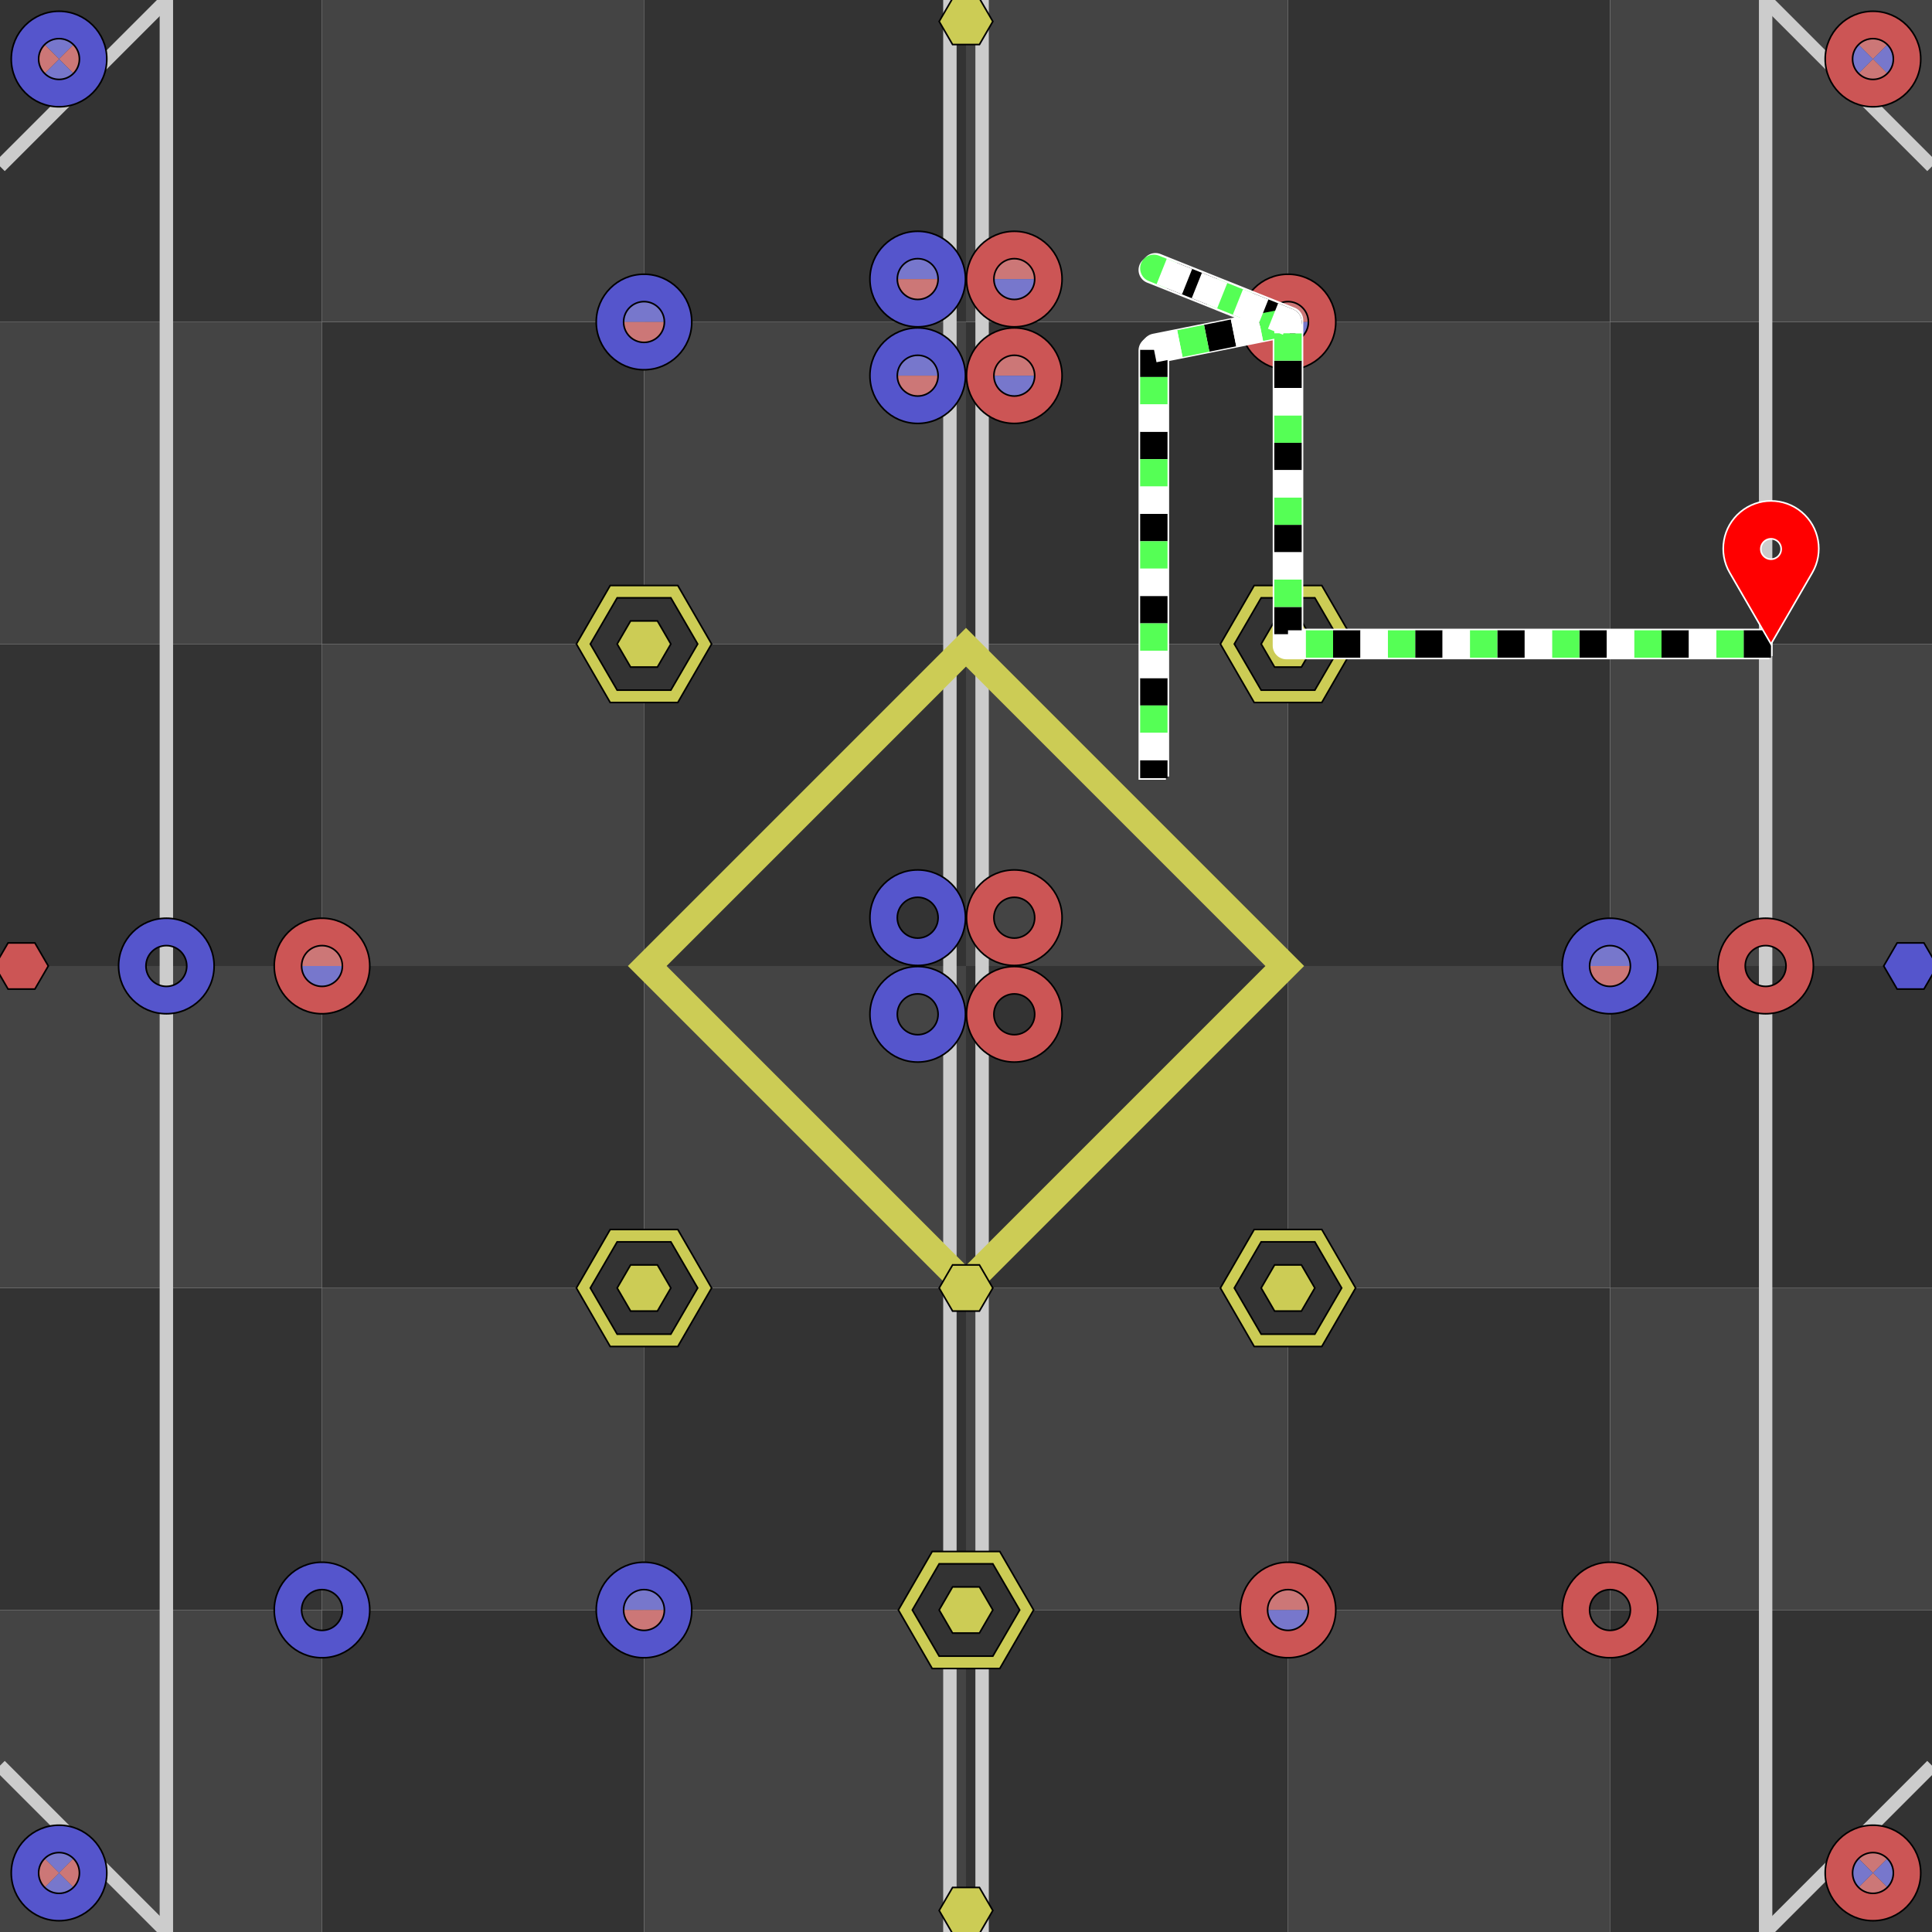
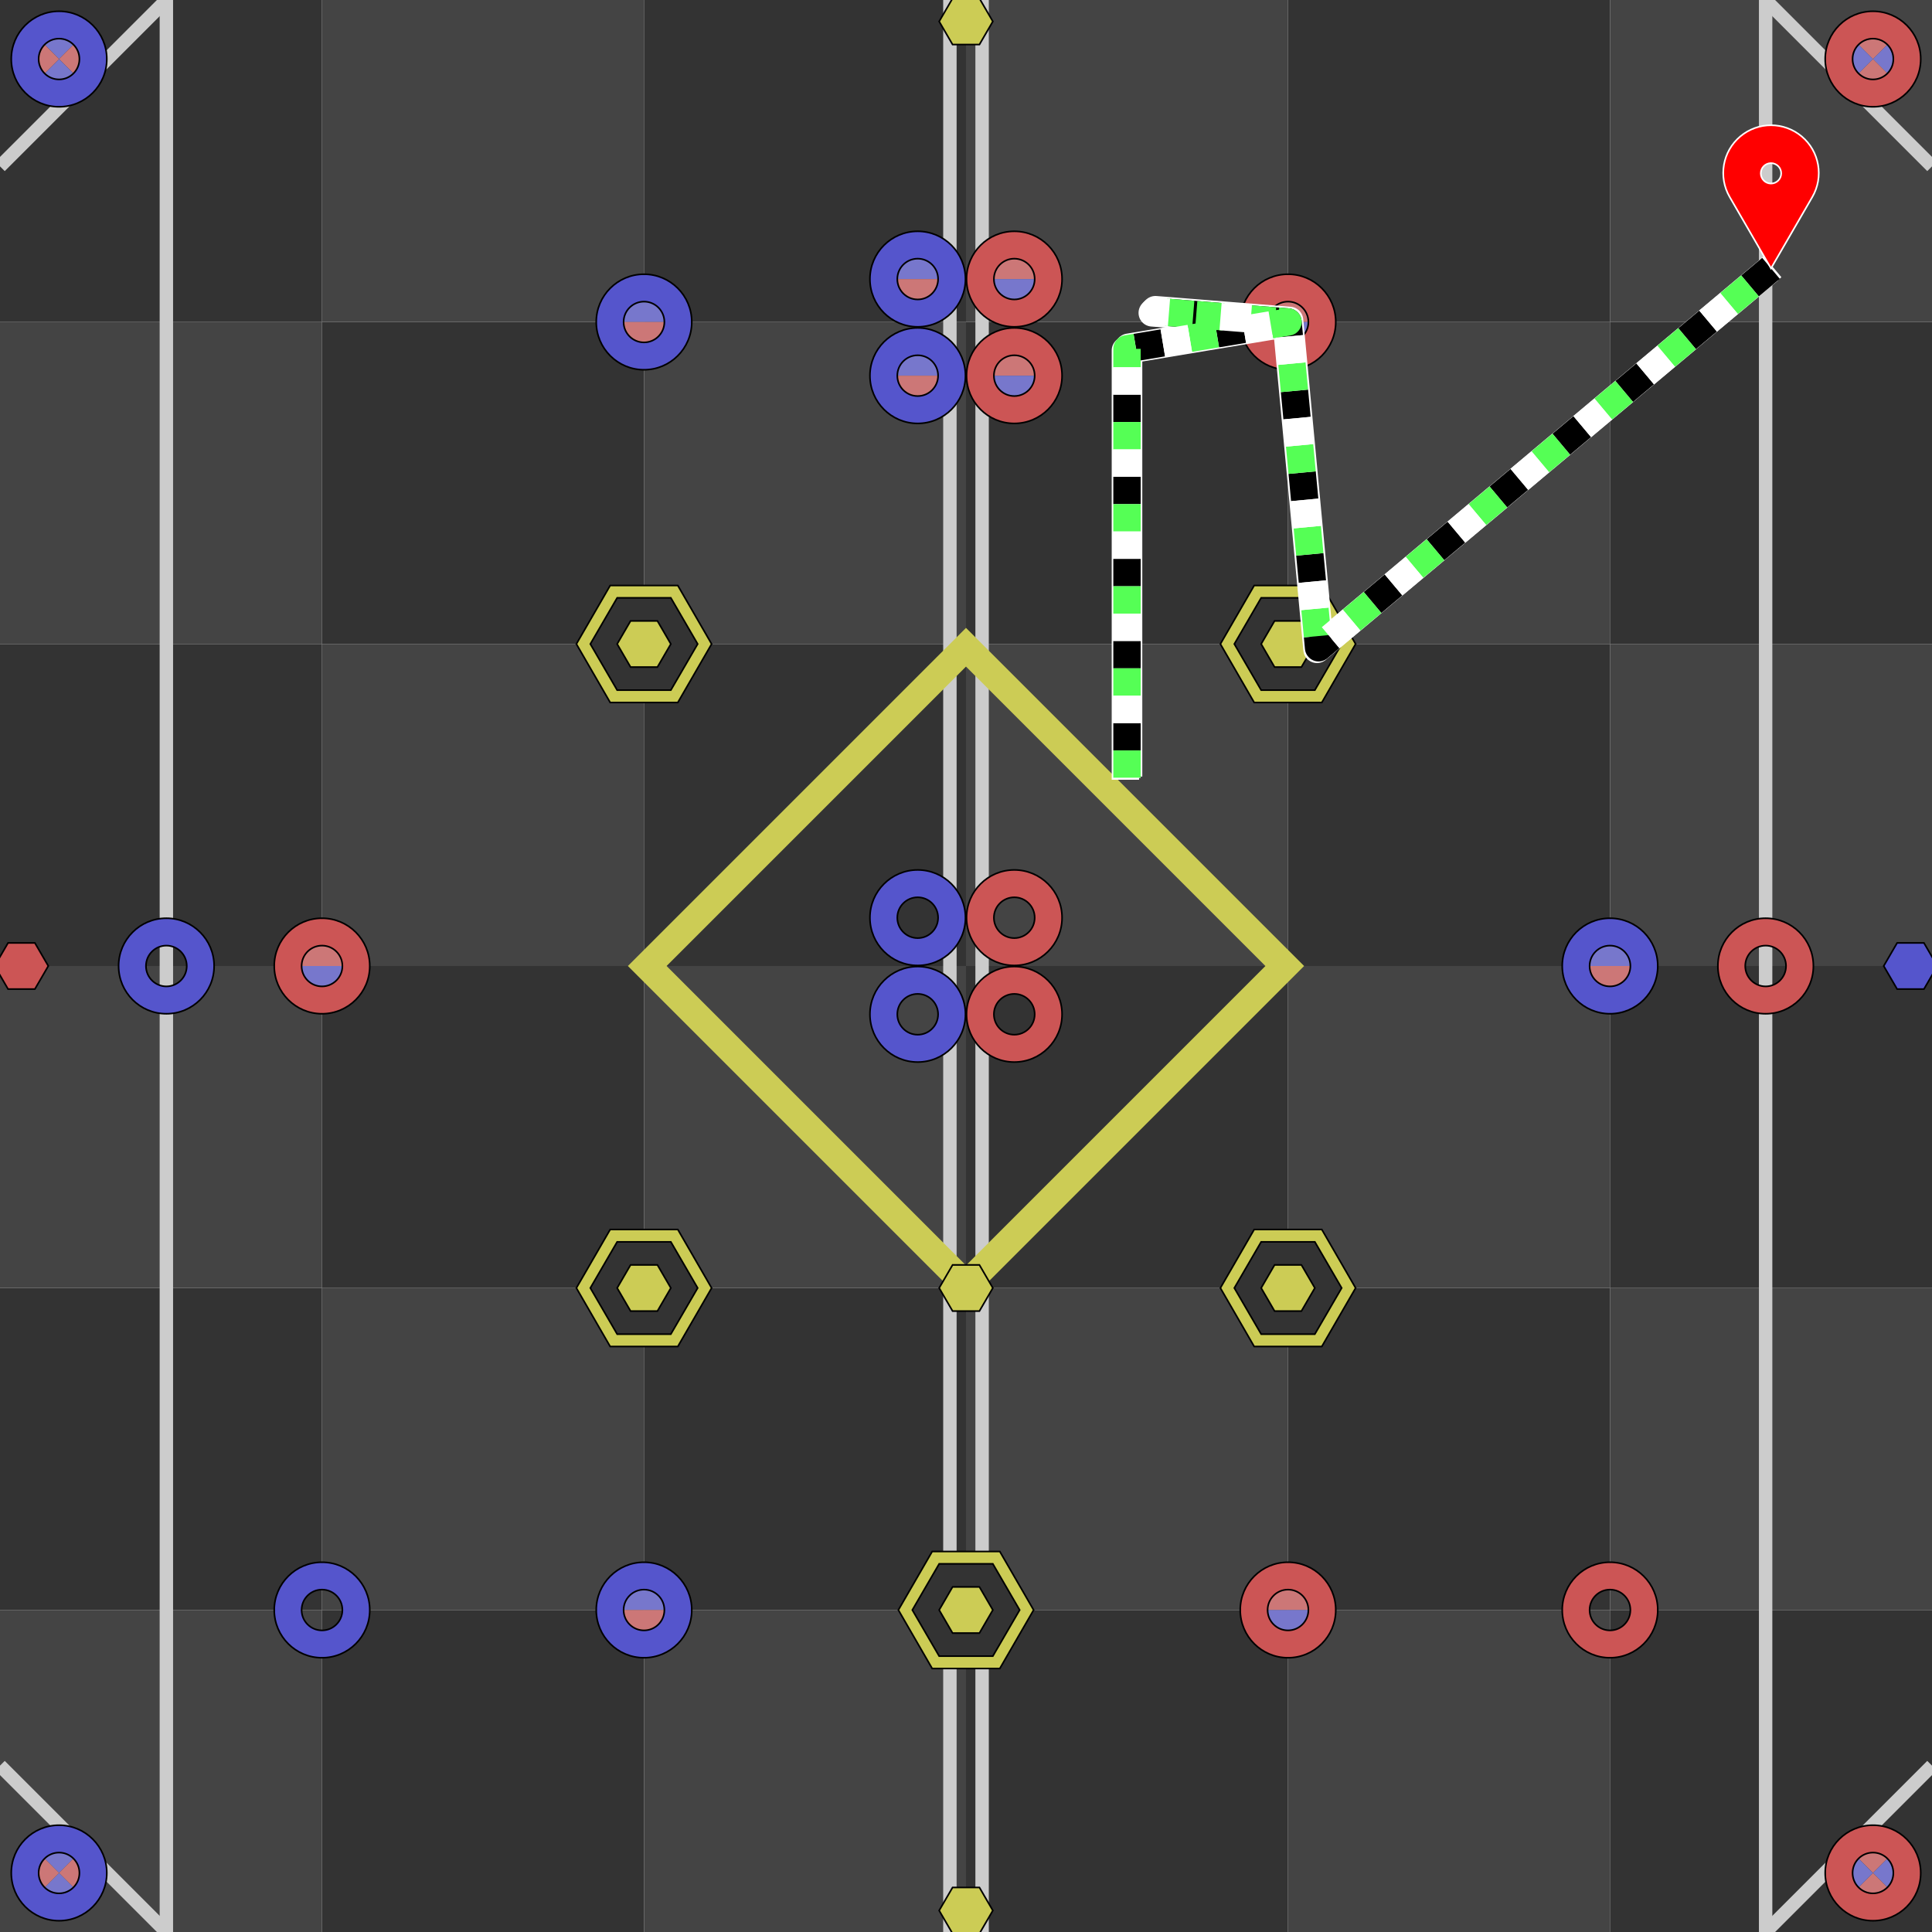
<svg xmlns="http://www.w3.org/2000/svg" version="1.1" width="600" height="600" viewBox="-1800 -1800 3600 3600">
  <g transform="scale(1, -1)">
    <rect x="-1800" y="-1800" width="600" height="600" fill="#444444" />
    <rect x="-1800" y="-1200" width="600" height="600" fill="#333333" />
    <rect x="-1800" y="-600" width="600" height="600" fill="#444444" />
    <rect x="-1800" y="0" width="600" height="600" fill="#333333" />
    <rect x="-1800" y="600" width="600" height="600" fill="#444444" />
    <rect x="-1800" y="1200" width="600" height="600" fill="#333333" />
    <rect x="-1200" y="-1800" width="600" height="600" fill="#333333" />
    <rect x="-1200" y="-1200" width="600" height="600" fill="#444444" />
    <rect x="-1200" y="-600" width="600" height="600" fill="#333333" />
    <rect x="-1200" y="0" width="600" height="600" fill="#444444" />
    <rect x="-1200" y="600" width="600" height="600" fill="#333333" />
    <rect x="-1200" y="1200" width="600" height="600" fill="#444444" />
    <rect x="-600" y="-1800" width="600" height="600" fill="#444444" />
    <rect x="-600" y="-1200" width="600" height="600" fill="#333333" />
    <rect x="-600" y="-600" width="600" height="600" fill="#444444" />
    <rect x="-600" y="0" width="600" height="600" fill="#333333" />
    <rect x="-600" y="600" width="600" height="600" fill="#444444" />
    <rect x="-600" y="1200" width="600" height="600" fill="#333333" />
    <rect x="0" y="-1800" width="600" height="600" fill="#333333" />
    <rect x="0" y="-1200" width="600" height="600" fill="#444444" />
    <rect x="0" y="-600" width="600" height="600" fill="#333333" />
    <rect x="0" y="0" width="600" height="600" fill="#444444" />
    <rect x="0" y="600" width="600" height="600" fill="#333333" />
    <rect x="0" y="1200" width="600" height="600" fill="#444444" />
    <rect x="600" y="-1800" width="600" height="600" fill="#444444" />
    <rect x="600" y="-1200" width="600" height="600" fill="#333333" />
    <rect x="600" y="-600" width="600" height="600" fill="#444444" />
    <rect x="600" y="0" width="600" height="600" fill="#333333" />
    <rect x="600" y="600" width="600" height="600" fill="#444444" />
    <rect x="600" y="1200" width="600" height="600" fill="#333333" />
    <rect x="1200" y="-1800" width="600" height="600" fill="#333333" />
    <rect x="1200" y="-1200" width="600" height="600" fill="#444444" />
    <rect x="1200" y="-600" width="600" height="600" fill="#333333" />
    <rect x="1200" y="0" width="600" height="600" fill="#444444" />
    <rect x="1200" y="600" width="600" height="600" fill="#333333" />
    <rect x="1200" y="1200" width="600" height="600" fill="#444444" />
    <line x1="-1490" y1="-1800" x2="-1490" y2="1800" stroke="#cccccc" stroke-width="25" />
    <line x1="-30" y1="-1800" x2="-30" y2="1800" stroke="#cccccc" stroke-width="25" />
    <line x1="30" y1="-1800" x2="30" y2="1800" stroke="#cccccc" stroke-width="25" />
    <line x1="1490" y1="-1800" x2="1490" y2="1800" stroke="#cccccc" stroke-width="25" />
    <line x1="-1800" y1="-1490" x2="-1490" y2="-1800" stroke="#cccccc" stroke-width="25" />
    <line x1="1800" y1="-1490" x2="1490" y2="-1800" stroke="#cccccc" stroke-width="25" />
    <line x1="-1800" y1="1490" x2="-1490" y2="1800" stroke="#cccccc" stroke-width="25" />
    <line x1="1800" y1="1490" x2="1490" y2="1800" stroke="#cccccc" stroke-width="25" />
    <rect x="-420" y="-420" width="840" height="840" transform="rotate(45)" stroke="#cccc55" fill="none" stroke-width="51" />
    <polygon points="-1710,0 -1735,43 -1785,43 -1810,0 -1785,-43 -1735,-43" fill="#cc5555" stroke="#000000" stroke-width="3" />
    <polygon points="1810,0 1785,43 1735,43 1710,0 1735,-43 1785,-43" fill="#5555cc" stroke="#000000" stroke-width="3" />
    <polygon points="50,1760 25,1803 -25,1803 -50,1760 -25,1717 25,1717" fill="#cccc55" stroke="#000000" stroke-width="3" />
    <polygon points="50,-600 25,-557 -25,-557 -50,-600 -25,-643 25,-643" fill="#cccc55" stroke="#000000" stroke-width="3" />
    <polygon points="50,-1760 25,-1717 -25,-1717 -50,-1760 -25,-1803 25,-1803" fill="#cccc55" stroke="#000000" stroke-width="3" />
    <polygon points="-474,600 -537,709 -663,709 -726,600 -663,491 -537,491" fill="#cccc55" stroke="#000000" stroke-width="3" />
    <polygon points="-500,600 -550,686 -650,686 -700,600 -650,514 -550,514" fill="#333333" stroke="#000000" stroke-width="3" />
    <polygon points="-550,600 -575,643 -625,643 -650,600 -625,557 -575,557" fill="#cccc55" stroke="#000000" stroke-width="3" />
    <polygon points="726,600 663,709 537,709 474,600 537,491 663,491" fill="#cccc55" stroke="#000000" stroke-width="3" />
    <polygon points="700,600 650,686 550,686 500,600 550,514 650,514" fill="#333333" stroke="#000000" stroke-width="3" />
    <polygon points="650,600 625,643 575,643 550,600 575,557 625,557" fill="#cccc55" stroke="#000000" stroke-width="3" />
    <polygon points="-474,-600 -537,-491 -663,-491 -726,-600 -663,-709 -537,-709" fill="#cccc55" stroke="#000000" stroke-width="3" />
    <polygon points="-500,-600 -550,-514 -650,-514 -700,-600 -650,-686 -550,-686" fill="#333333" stroke="#000000" stroke-width="3" />
    <polygon points="-550,-600 -575,-557 -625,-557 -650,-600 -625,-643 -575,-643" fill="#cccc55" stroke="#000000" stroke-width="3" />
    <polygon points="726,-600 663,-491 537,-491 474,-600 537,-709 663,-709" fill="#cccc55" stroke="#000000" stroke-width="3" />
    <polygon points="700,-600 650,-514 550,-514 500,-600 550,-686 650,-686" fill="#333333" stroke="#000000" stroke-width="3" />
    <polygon points="650,-600 625,-557 575,-557 550,-600 575,-643 625,-643" fill="#cccc55" stroke="#000000" stroke-width="3" />
    <polygon points="126,-1200 63,-1091 -63,-1091 -126,-1200 -63,-1309 63,-1309" fill="#cccc55" stroke="#000000" stroke-width="3" />
    <polygon points="100,-1200 50,-1114 -50,-1114 -100,-1200 -50,-1286 50,-1286" fill="#333333" stroke="#000000" stroke-width="3" />
    <polygon points="50,-1200 25,-1157 -25,-1157 -50,-1200 -25,-1243 25,-1243" fill="#cccc55" stroke="#000000" stroke-width="3" />
    <path d="M 1690,1690 l -63,63 a 89,89 0 0,0 126,0 z" fill="#cc7777" />
    <path d="M 1690,1690 l 63,63 a 89,89 0 0,0 0,-126 z" fill="#7777cc" />
    <path d="M 1690,1690 l 63,-63 a 89,89 0 0,0 -126,0 z" fill="#cc7777" />
    <path d="M 1690,1690 l -63,-63 a 89,89 0 0,0 0,126 z" fill="#7777cc" />
    <path d="M 1601,1690 a 89 89 0 0 0 178 0 a 89 89 0 0 0 -178 0 z m 51 0 a 38 38 0 0 0 76 0 a 38 38 0 0 0 -76 0 z" fill="#cc5555" stroke="#000000" stroke-width="3" fill-rule="evenodd" />
    <path d="M 1690,-1690 l -63,63 a 89,89 0 0,0 126,0 z" fill="#cc7777" />
    <path d="M 1690,-1690 l 63,63 a 89,89 0 0,0 0,-126 z" fill="#7777cc" />
    <path d="M 1690,-1690 l 63,-63 a 89,89 0 0,0 -126,0 z" fill="#cc7777" />
    <path d="M 1690,-1690 l -63,-63 a 89,89 0 0,0 0,126 z" fill="#7777cc" />
    <path d="M 1601,-1690 a 89 89 0 0 0 178 0 a 89 89 0 0 0 -178 0 z m 51 0 a 38 38 0 0 0 76 0 a 38 38 0 0 0 -76 0 z" fill="#cc5555" stroke="#000000" stroke-width="3" fill-rule="evenodd" />
    <path d="M -1690,1690 l -63,63 a 89,89 0 0,0 126,0 z" fill="#7777cc" />
    <path d="M -1690,1690 l 63,63 a 89,89 0 0,0 0,-126 z" fill="#cc7777" />
    <path d="M -1690,1690 l 63,-63 a 89,89 0 0,0 -126,0 z" fill="#7777cc" />
    <path d="M -1690,1690 l -63,-63 a 89,89 0 0,0 0,126 z" fill="#cc7777" />
    <path d="M -1779,1690 a 89 89 0 0 0 178 0 a 89 89 0 0 0 -178 0 z m 51 0 a 38 38 0 0 0 76 0 a 38 38 0 0 0 -76 0 z" fill="#5555cc" stroke="#000000" stroke-width="3" fill-rule="evenodd" />
    <path d="M -1690,-1690 l -63,63 a 89,89 0 0,0 126,0 z" fill="#7777cc" />
    <path d="M -1690,-1690 l 63,63 a 89,89 0 0,0 0,-126 z" fill="#cc7777" />
    <path d="M -1690,-1690 l 63,-63 a 89,89 0 0,0 -126,0 z" fill="#7777cc" />
    <path d="M -1690,-1690 l -63,-63 a 89,89 0 0,0 0,126 z" fill="#cc7777" />
    <path d="M -1779,-1690 a 89 89 0 0 0 178 0 a 89 89 0 0 0 -178 0 z m 51 0 a 38 38 0 0 0 76 0 a 38 38 0 0 0 -76 0 z" fill="#5555cc" stroke="#000000" stroke-width="3" fill-rule="evenodd" />
    <path d="M 1,1280 a 89,89 0 1,0 178,0" fill="#cc7777" />
    <path d="M 1,1280 a 89,89 0 1,1 178,0" fill="#7777cc" />
    <path d="M 1,1280 a 89 89 0 0 0 178 0 a 89 89 0 0 0 -178 0 z m 51 0 a 38 38 0 0 0 76 0 a 38 38 0 0 0 -76 0 z" fill="#cc5555" stroke="#000000" stroke-width="3" fill-rule="evenodd" />
    <path d="M 511,1200 a 89,89 0 1,0 178,0" fill="#cc7777" />
    <path d="M 511,1200 a 89,89 0 1,1 178,0" fill="#7777cc" />
    <path d="M 511,1200 a 89 89 0 0 0 178 0 a 89 89 0 0 0 -178 0 z m 51 0 a 38 38 0 0 0 76 0 a 38 38 0 0 0 -76 0 z" fill="#cc5555" stroke="#000000" stroke-width="3" fill-rule="evenodd" />
    <path d="M 1,1100 a 89,89 0 1,0 178,0" fill="#cc7777" />
    <path d="M 1,1100 a 89,89 0 1,1 178,0" fill="#7777cc" />
    <path d="M 1,1100 a 89 89 0 0 0 178 0 a 89 89 0 0 0 -178 0 z m 51 0 a 38 38 0 0 0 76 0 a 38 38 0 0 0 -76 0 z" fill="#cc5555" stroke="#000000" stroke-width="3" fill-rule="evenodd" />
    <path d="M -1289,0 a 89,89 0 1,0 178,0" fill="#cc7777" />
    <path d="M -1289,0 a 89,89 0 1,1 178,0" fill="#7777cc" />
    <path d="M -1289,0 a 89 89 0 0 0 178 0 a 89 89 0 0 0 -178 0 z m 51 0 a 38 38 0 0 0 76 0 a 38 38 0 0 0 -76 0 z" fill="#cc5555" stroke="#000000" stroke-width="3" fill-rule="evenodd" />
    <path d="M 511,-1200 a 89,89 0 1,0 178,0" fill="#cc7777" />
    <path d="M 511,-1200 a 89,89 0 1,1 178,0" fill="#7777cc" />
    <path d="M 511,-1200 a 89 89 0 0 0 178 0 a 89 89 0 0 0 -178 0 z m 51 0 a 38 38 0 0 0 76 0 a 38 38 0 0 0 -76 0 z" fill="#cc5555" stroke="#000000" stroke-width="3" fill-rule="evenodd" />
    <path d="M -179,1280 a 89,89 0 1,0 178,0" fill="#7777cc" />
    <path d="M -179,1280 a 89,89 0 1,1 178,0" fill="#cc7777" />
    <path d="M -179,1280 a 89 89 0 0 0 178 0 a 89 89 0 0 0 -178 0 z m 51 0 a 38 38 0 0 0 76 0 a 38 38 0 0 0 -76 0 z" fill="#5555cc" stroke="#000000" stroke-width="3" fill-rule="evenodd" />
    <path d="M -689,1200 a 89,89 0 1,0 178,0" fill="#7777cc" />
    <path d="M -689,1200 a 89,89 0 1,1 178,0" fill="#cc7777" />
    <path d="M -689,1200 a 89 89 0 0 0 178 0 a 89 89 0 0 0 -178 0 z m 51 0 a 38 38 0 0 0 76 0 a 38 38 0 0 0 -76 0 z" fill="#5555cc" stroke="#000000" stroke-width="3" fill-rule="evenodd" />
    <path d="M -179,1100 a 89,89 0 1,0 178,0" fill="#7777cc" />
    <path d="M -179,1100 a 89,89 0 1,1 178,0" fill="#cc7777" />
    <path d="M -179,1100 a 89 89 0 0 0 178 0 a 89 89 0 0 0 -178 0 z m 51 0 a 38 38 0 0 0 76 0 a 38 38 0 0 0 -76 0 z" fill="#5555cc" stroke="#000000" stroke-width="3" fill-rule="evenodd" />
    <path d="M 1111,0 a 89,89 0 1,0 178,0" fill="#7777cc" />
    <path d="M 1111,0 a 89,89 0 1,1 178,0" fill="#cc7777" />
    <path d="M 1111,0 a 89 89 0 0 0 178 0 a 89 89 0 0 0 -178 0 z m 51 0 a 38 38 0 0 0 76 0 a 38 38 0 0 0 -76 0 z" fill="#5555cc" stroke="#000000" stroke-width="3" fill-rule="evenodd" />
    <path d="M -689,-1200 a 89,89 0 1,0 178,0" fill="#7777cc" />
    <path d="M -689,-1200 a 89,89 0 1,1 178,0" fill="#cc7777" />
    <path d="M -689,-1200 a 89 89 0 0 0 178 0 a 89 89 0 0 0 -178 0 z m 51 0 a 38 38 0 0 0 76 0 a 38 38 0 0 0 -76 0 z" fill="#5555cc" stroke="#000000" stroke-width="3" fill-rule="evenodd" />
    <path d="M 1,90 a 89 89 0 0 0 178 0 a 89 89 0 0 0 -178 0 z m 51 0 a 38 38 0 0 0 76 0 a 38 38 0 0 0 -76 0 z" fill="#cc5555" stroke="#000000" stroke-width="3" fill-rule="evenodd" />
    <path d="M 1401,0 a 89 89 0 0 0 178 0 a 89 89 0 0 0 -178 0 z m 51 0 a 38 38 0 0 0 76 0 a 38 38 0 0 0 -76 0 z" fill="#cc5555" stroke="#000000" stroke-width="3" fill-rule="evenodd" />
    <path d="M 1,-90 a 89 89 0 0 0 178 0 a 89 89 0 0 0 -178 0 z m 51 0 a 38 38 0 0 0 76 0 a 38 38 0 0 0 -76 0 z" fill="#cc5555" stroke="#000000" stroke-width="3" fill-rule="evenodd" />
    <path d="M 1111,-1200 a 89 89 0 0 0 178 0 a 89 89 0 0 0 -178 0 z m 51 0 a 38 38 0 0 0 76 0 a 38 38 0 0 0 -76 0 z" fill="#cc5555" stroke="#000000" stroke-width="3" fill-rule="evenodd" />
    <path d="M -179,90 a 89 89 0 0 0 178 0 a 89 89 0 0 0 -178 0 z m 51 0 a 38 38 0 0 0 76 0 a 38 38 0 0 0 -76 0 z" fill="#5555cc" stroke="#000000" stroke-width="3" fill-rule="evenodd" />
    <path d="M -1579,0 a 89 89 0 0 0 178 0 a 89 89 0 0 0 -178 0 z m 51 0 a 38 38 0 0 0 76 0 a 38 38 0 0 0 -76 0 z" fill="#5555cc" stroke="#000000" stroke-width="3" fill-rule="evenodd" />
    <path d="M -179,-90 a 89 89 0 0 0 178 0 a 89 89 0 0 0 -178 0 z m 51 0 a 38 38 0 0 0 76 0 a 38 38 0 0 0 -76 0 z" fill="#5555cc" stroke="#000000" stroke-width="3" fill-rule="evenodd" />
    <path d="M -1289,-1200 a 89 89 0 0 0 178 0 a 89 89 0 0 0 -178 0 z m 51 0 a 38 38 0 0 0 76 0 a 38 38 0 0 0 -76 0 z" fill="#5555cc" stroke="#000000" stroke-width="3" fill-rule="evenodd" />
-     <polyline points="1503,603 603,603 603,1203 353,1303 603,1203 353,1153 353,353" fill="none" stroke="#ffffff" stroke-width="51" stroke-linejoin="round" />
-     <polyline points="1497,597 597,597 597,1197 347,1297 597,1197 347,1147 347,347" fill="none" stroke="#ffffff" stroke-width="51" stroke-linejoin="round" />
-     <polyline points="1500,600 600,600 600,1200 350,1300 600,1200 350,1150 350,350" fill="none" stroke="#000000" stroke-width="51" stroke-dasharray="51,102" stroke-linejoin="round" />
-     <polyline points="1500,600 600,600 600,1200 350,1300 600,1200 350,1150 350,350" fill="none" stroke="#55ff55" stroke-width="51" stroke-dasharray="51,102" stroke-dashoffset="102" stroke-linejoin="round" />
-     <polyline points="1500,600 600,600 600,1200 350,1300 600,1200 350,1150 350,350" fill="none" stroke="#ffffff" stroke-width="51" stroke-dasharray="51,102" stroke-dashoffset="51" stroke-linejoin="round" />
-     <path d="M 1500,600 l -77 133 a 89 89 0 1 0 154 0 z m -19 177 a 19 19 0 0 0 38 0 a 19 19 0 0 0 -38 0 z" fill="#ff0000" stroke="#ffffff" stroke-width="3" fill-rule="evenodd" />
+     <polyline points="1503,1303 660,596 603,1203 353,1223 603,1203 303,1153 303,353" fill="none" stroke="#ffffff" stroke-width="51" stroke-linejoin="round" />
+     <polyline points="1497,1297 654,590 597,1197 347,1217 597,1197 297,1147 297,347" fill="none" stroke="#ffffff" stroke-width="51" stroke-linejoin="round" />
+     <polyline points="1500,1300 657,593 600,1200 350,1220 600,1200 300,1150 300,350" fill="none" stroke="#000000" stroke-width="51" stroke-dasharray="51,102" stroke-linejoin="round" />
+     <polyline points="1500,1300 657,593 600,1200 350,1220 600,1200 300,1150 300,350" fill="none" stroke="#55ff55" stroke-width="51" stroke-dasharray="51,102" stroke-dashoffset="102" stroke-linejoin="round" />
+     <polyline points="1500,1300 657,593 600,1200 350,1220 600,1200 300,1150 300,350" fill="none" stroke="#ffffff" stroke-width="51" stroke-dasharray="51,102" stroke-dashoffset="51" stroke-linejoin="round" />
+     <path d="M 1500,1300 l -77 133 a 89 89 0 1 0 154 0 z m -19 177 a 19 19 0 0 0 38 0 a 19 19 0 0 0 -38 0 z" fill="#ff0000" stroke="#ffffff" stroke-width="3" fill-rule="evenodd" />
  </g>
</svg>
